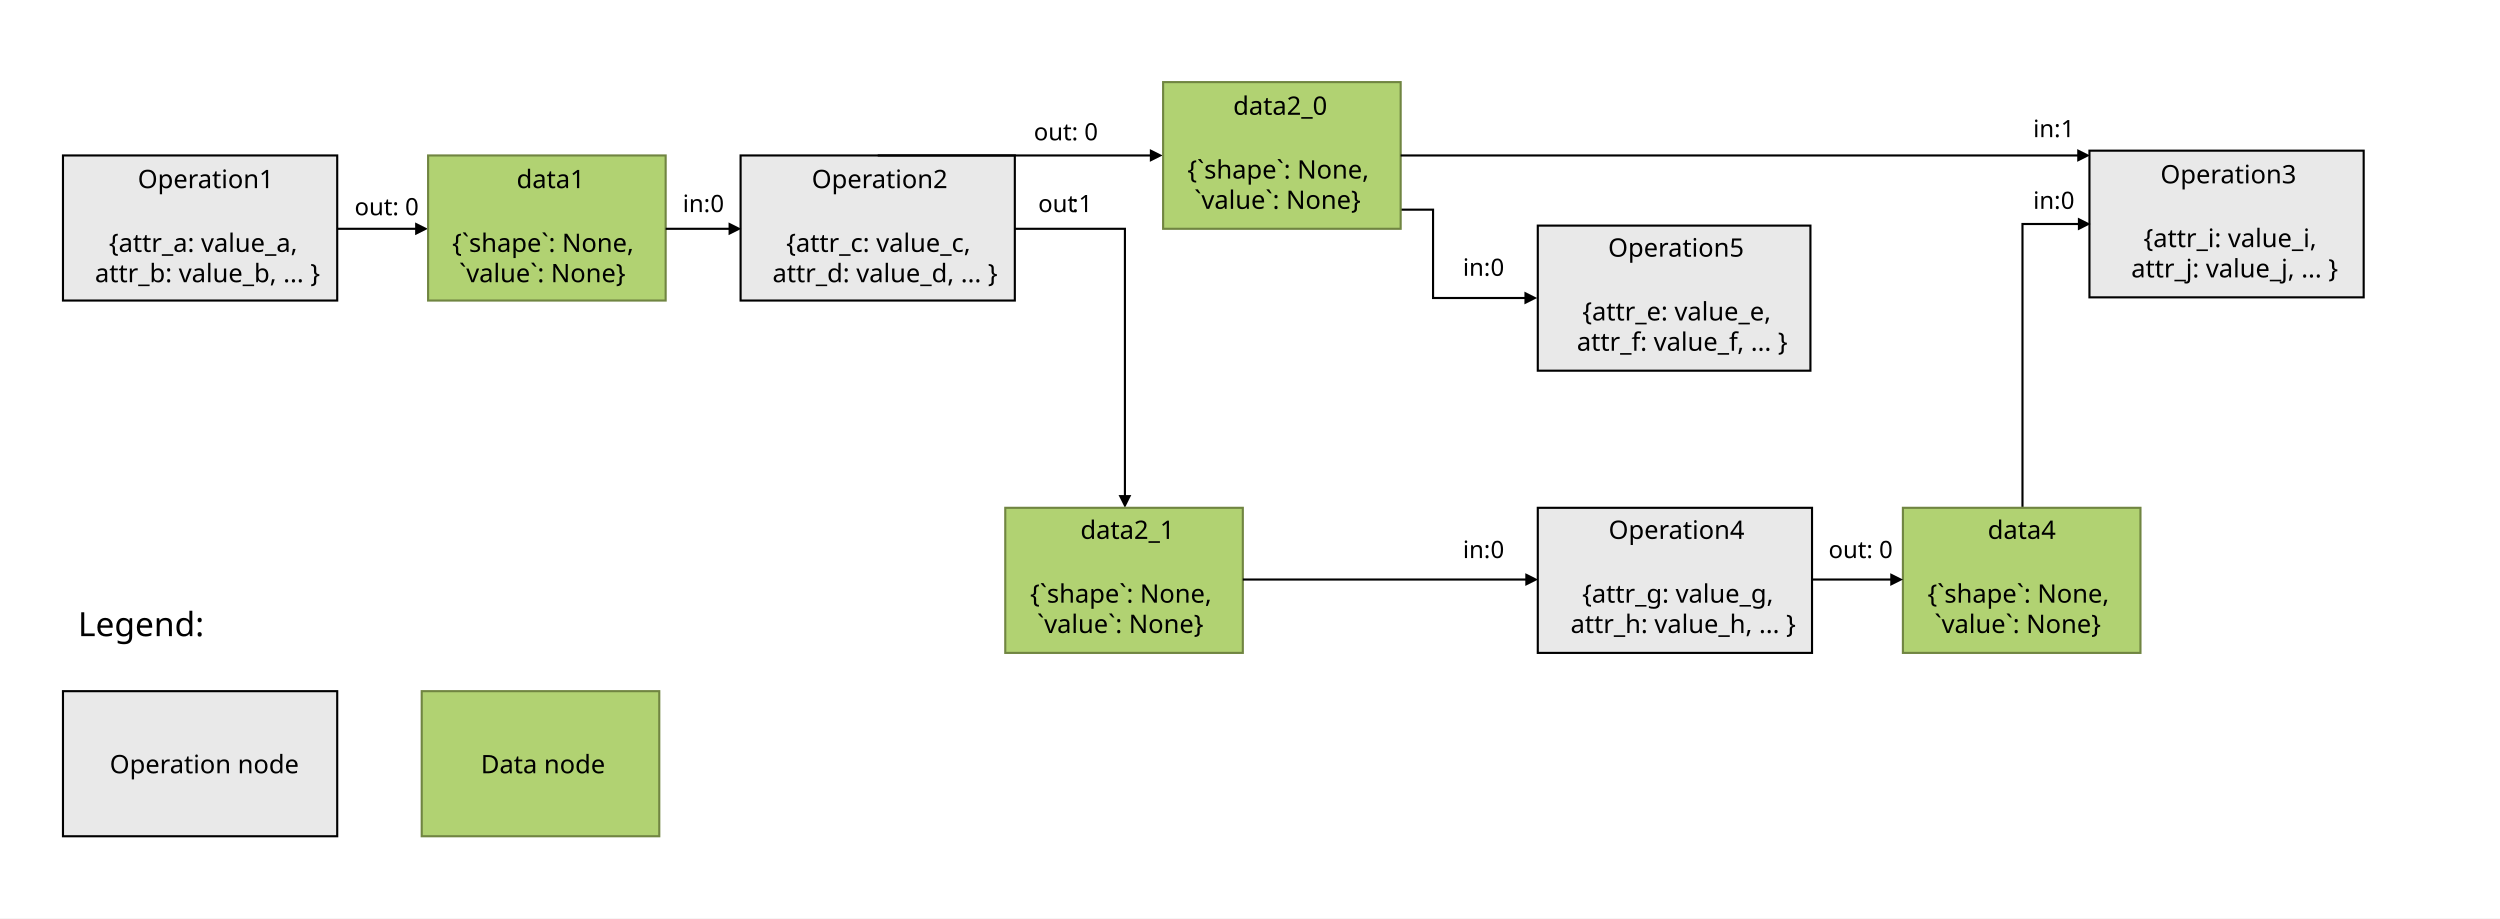
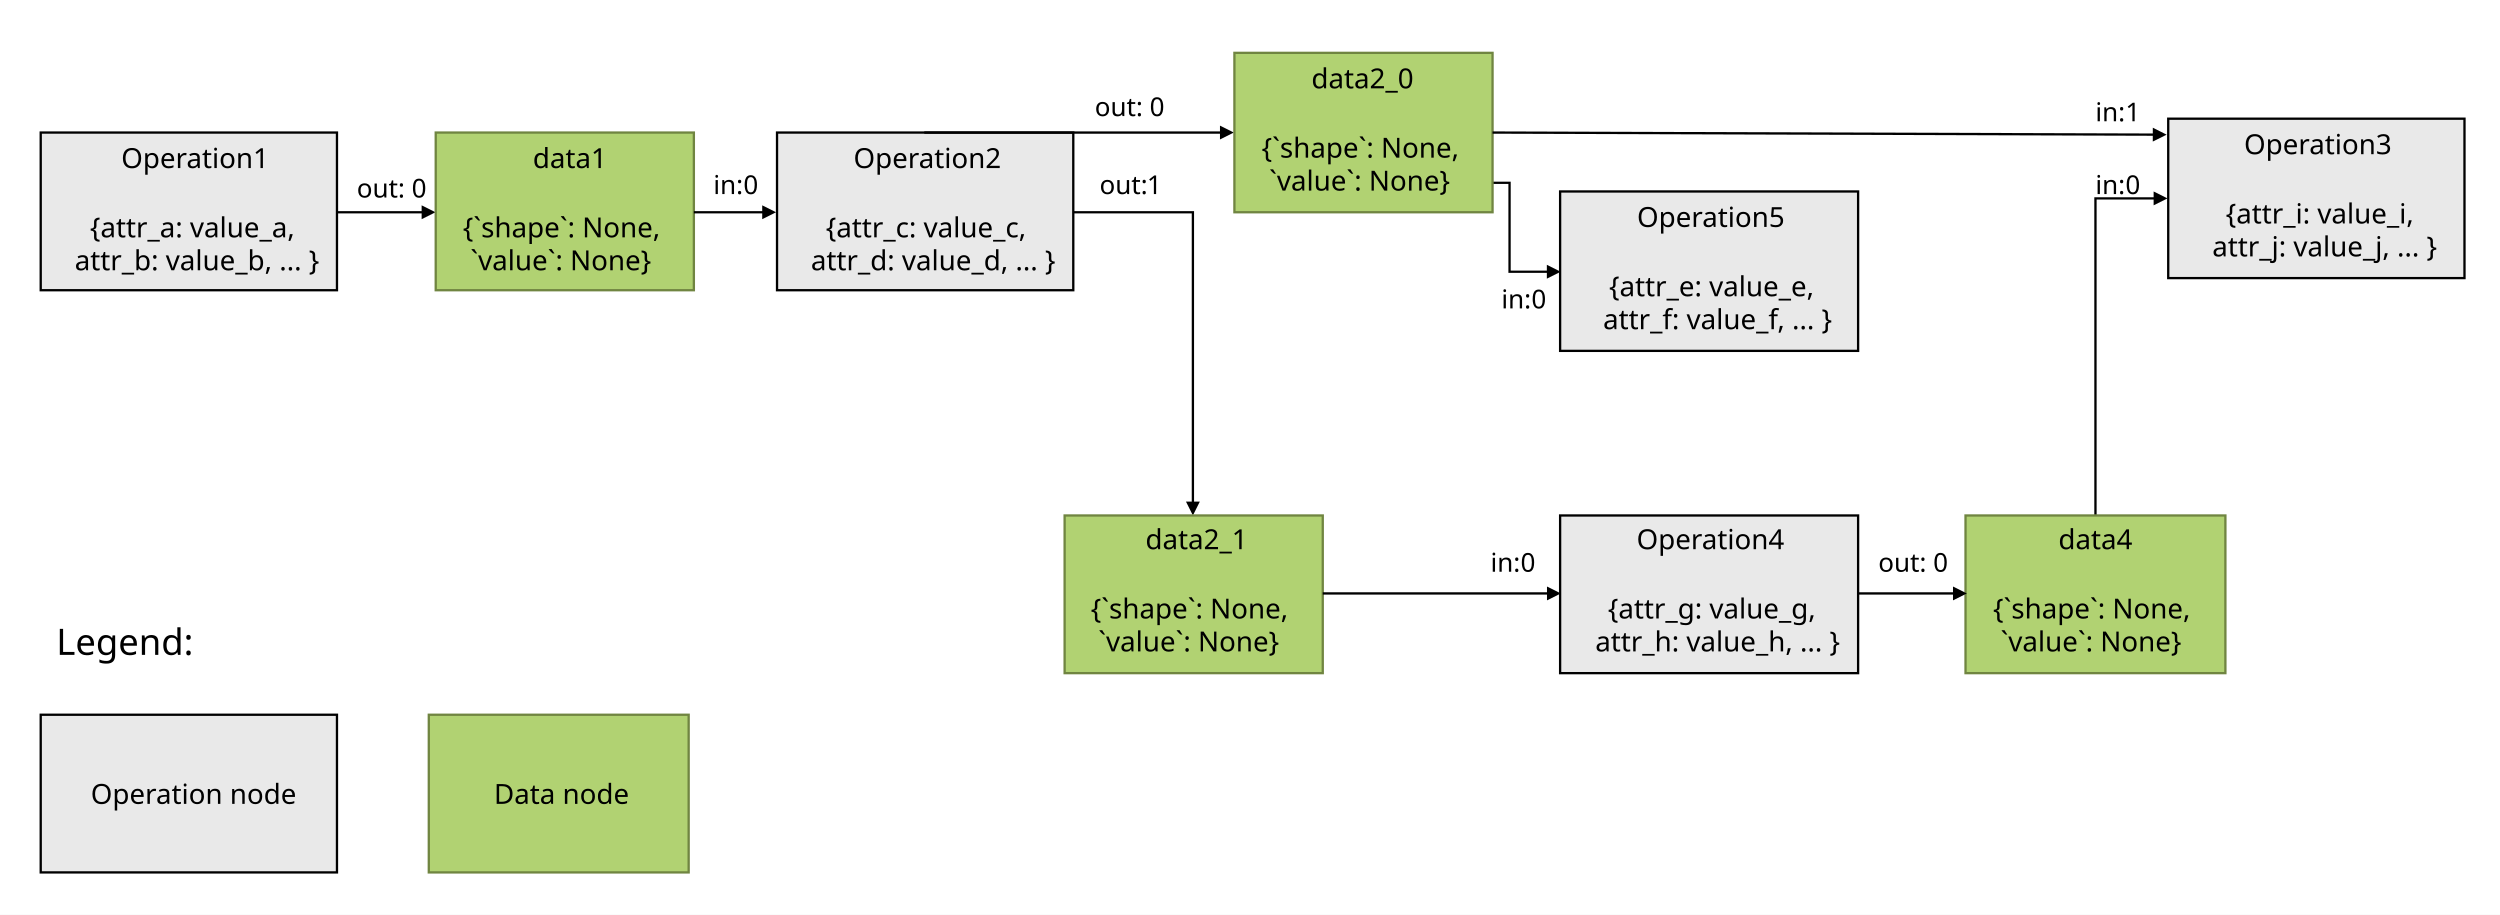
- <svg xmlns="http://www.w3.org/2000/svg" width="1568" height="576" overflow="hidden">
+ <svg xmlns="http://www.w3.org/2000/svg" width="1443" height="528" overflow="hidden">
  <defs>
    <clipPath id="clip0">
-       <rect x="0" y="0" width="1568" height="576" />
+       <rect x="0" y="0" width="1443" height="528" />
    </clipPath>
  </defs>
  <g clip-path="url(#clip0)">
-     <rect x="0" y="0" width="1568" height="576" fill="#FFFFFF" />
-     <rect x="39.5" y="97.5" width="172" height="91" stroke="#000000" stroke-width="1.333" stroke-miterlimit="8" fill="#E9E9E9" />
-     <text font-family="IntelOne Display Regular,IntelOne Display Regular_MSFontService,sans-serif" font-weight="400" font-size="16" transform="translate(86.3899 118)">Operation1<tspan font-size="16" x="-18.08" y="40">{attr_a: value_a,</tspan>
-       <tspan font-size="16" x="-26.833" y="59">attr_b: value_b, ... }</tspan>
+     <rect x="0" y="0" width="1443" height="528.061" fill="#FFFFFF" />
+     <rect x="23.5" y="76.509" width="171" height="91.01" stroke="#000000" stroke-width="1.333" stroke-miterlimit="8" fill="#E9E9E9" />
+     <text font-family="IntelOne Display Regular,IntelOne Display Regular_MSFontService,sans-serif" font-weight="400" font-size="16" transform="matrix(1 0 0 1.00012 69.9651 97)">Operation1<tspan font-size="16" x="-18.078" y="39.995">{attr_a: value_a,</tspan>
+       <tspan font-size="16" x="-26.83" y="58.993">attr_b: value_b, ... }</tspan>
    </text>
-     <rect x="464.5" y="97.5" width="172" height="91" stroke="#000000" stroke-width="1.333" stroke-miterlimit="8" fill="#E9E9E9" />
-     <text font-family="IntelOne Display Regular,IntelOne Display Regular_MSFontService,sans-serif" font-weight="400" font-size="16" transform="translate(509.109 118)">Operation2<tspan font-size="16" x="-16" y="40">{attr_c: value_c,</tspan>
-       <tspan font-size="16" x="-24.587" y="59">attr_d: value_d, ... }</tspan>
+     <rect x="448.5" y="76.509" width="171" height="91.01" stroke="#000000" stroke-width="1.333" stroke-miterlimit="8" fill="#E9E9E9" />
+     <text font-family="IntelOne Display Regular,IntelOne Display Regular_MSFontService,sans-serif" font-weight="400" font-size="16" transform="matrix(1 0 0 1.00012 492.635 97)">Operation2<tspan font-size="16" x="-15.998" y="39.995">{attr_c: value_c,</tspan>
+       <tspan font-size="16" x="-24.584" y="58.993">attr_d: value_d, ... }</tspan>
    </text>
-     <rect x="1310.5" y="94.5" width="172" height="92" stroke="#000000" stroke-width="1.333" stroke-miterlimit="8" fill="#E9E9E9" />
-     <text font-family="IntelOne Display Regular,IntelOne Display Regular_MSFontService,sans-serif" font-weight="400" font-size="16" transform="translate(1355.02 115)">Operation3<tspan font-size="16" x="-10.58" y="40">{attr_i: value_i,</tspan>
-       <tspan font-size="16" x="-18.333" y="59">attr_j: value_j, ... }</tspan>
+     <rect x="1251.5" y="68.508" width="171" height="92.011" stroke="#000000" stroke-width="1.333" stroke-miterlimit="8" fill="#E9E9E9" />
+     <text font-family="IntelOne Display Regular,IntelOne Display Regular_MSFontService,sans-serif" font-weight="400" font-size="16" transform="matrix(1 0 0 1.00012 1295.25 89)">Operation3<tspan font-size="16" x="-10.579" y="39.995">{attr_i: value_i,</tspan>
+       <tspan font-size="16" x="-18.331" y="58.993">attr_j: value_j, ... }</tspan>
    </text>
-     <rect x="964.5" y="141.5" width="171" height="91" stroke="#000000" stroke-width="1.333" stroke-miterlimit="8" fill="#E9E9E9" />
-     <text font-family="IntelOne Display Regular,IntelOne Display Regular_MSFontService,sans-serif" font-weight="400" font-size="16" transform="translate(1008.59 161)">Operation5<tspan font-size="16" x="-16.167" y="40">{attr_e: value_e,</tspan>
-       <tspan font-size="16" x="-19.587" y="59">attr_f: value_f, ... }</tspan>
+     <rect x="900.5" y="110.513" width="172" height="92.011" stroke="#000000" stroke-width="1.333" stroke-miterlimit="8" fill="#E9E9E9" />
+     <text font-family="IntelOne Display Regular,IntelOne Display Regular_MSFontService,sans-serif" font-weight="400" font-size="16" transform="matrix(1 0 0 1.00012 944.88 131)">Operation5<tspan font-size="16" x="-16.165" y="39.995">{attr_e: value_e,</tspan>
+       <tspan font-size="16" x="-19.584" y="58.993">attr_f: value_f, ... }</tspan>
    </text>
-     <rect x="964.5" y="318.5" width="172" height="91" stroke="#000000" stroke-width="1.333" stroke-miterlimit="8" fill="#E9E9E9" />
-     <text font-family="IntelOne Display Regular,IntelOne Display Regular_MSFontService,sans-serif" font-weight="400" font-size="16" transform="translate(1008.89 338)">Operation4<tspan font-size="16" x="-16.58" y="40">{attr_g: value_g,</tspan>
-       <tspan font-size="16" x="-23.833" y="59">attr_h: value_h, ... }</tspan>
+     <rect x="900.5" y="297.534" width="172" height="91.01" stroke="#000000" stroke-width="1.333" stroke-miterlimit="8" fill="#E9E9E9" />
+     <text font-family="IntelOne Display Regular,IntelOne Display Regular_MSFontService,sans-serif" font-weight="400" font-size="16" transform="matrix(1 0 0 1.00012 944.627 317)">Operation4<tspan font-size="16" x="-16.578" y="39.995">{attr_g: value_g,</tspan>
+       <tspan font-size="16" x="-23.831" y="58.993">attr_h: value_h, ... }</tspan>
    </text>
-     <path d="M211.5 142.833 261.709 142.833 261.709 144.167 211.5 144.167ZM260.375 139.5 268.375 143.5 260.375 147.5Z" />
-     <path d="M7.83406e-07-0.667 172.018-0.666 172.018 0.667-7.83406e-07 0.667ZM170.684-4 178.684 0 170.684 4Z" transform="matrix(1 0 0 -1 550.5 97.5003)" />
-     <path d="M833.5 130.833 899.478 130.833 899.478 186.905 898.811 186.238 957.455 186.238 957.455 187.571 898.144 187.571 898.144 131.5 898.811 132.167 833.5 132.167ZM956.122 182.905 964.122 186.905 956.122 190.905Z" />
-     <path d="M636.5 142.833 706.216 142.833 706.216 311.841 704.883 311.841 704.883 143.5 705.55 144.167 636.5 144.167ZM709.55 310.508 705.55 318.508 701.55 310.508Z" />
-     <path d="M1267.83 317.932 1267.83 139.833 1304.58 139.833 1304.58 141.167 1268.5 141.167 1269.17 140.5 1269.17 317.932ZM1303.25 136.5 1311.25 140.5 1303.25 144.5Z" />
-     <text font-family="IntelOne Display Regular,IntelOne Display Regular_MSFontService,sans-serif" font-weight="400" font-size="15" transform="translate(428.213 133)">in:<tspan font-size="15" x="17.333" y="0">0</tspan>
-       <tspan font-size="15" x="-205.838" y="2">out: 0</tspan>
-       <tspan font-size="15" x="220.171" y="-45">out: 0</tspan>
-       <tspan font-size="15" x="718.644" y="217">out: 0</tspan>
-       <tspan font-size="15" x="222.931" y="0">out</tspan>
-       <tspan font-size="15" x="244.264" y="0">: </tspan>1<tspan font-size="15" x="489.314" y="40">in:</tspan>
-       <tspan font-size="15" x="506.647" y="40">0</tspan>
-       <tspan font-size="15" x="489.314" y="217">in:</tspan>
-       <tspan font-size="15" x="506.647" y="217">0</tspan>
-       <tspan font-size="15" x="846.984" y="-2">in:</tspan>
-       <tspan font-size="15" x="864.318" y="-2">0</tspan>
-       <tspan font-size="15" x="846.984" y="-47">in:</tspan>
-       <tspan font-size="15" x="864.318" y="-47">1</tspan>
+     <path d="M194.5 121.847 244.703 121.848 244.703 123.181 194.5 123.181ZM243.369 118.514 251.369 122.514 243.369 126.514Z" />
+     <path d="M7.83316e-07-0.667 171.998-0.666 171.998 0.667-7.83316e-07 0.667ZM170.665-3.999 178.664 0 170.665 4Z" transform="matrix(1 0 0 -1.00012 533.5 76.5091)" />
+     <path d="M778.5 104.846 871.981 104.846 871.981 156.85 871.314 156.183 894.174 156.183 894.174 157.516 870.648 157.516 870.648 105.512 871.314 106.179 778.5 106.179ZM892.841 152.85 900.84 156.85 892.841 160.85Z" />
+     <path d="M619.5 121.847 689.208 121.847 689.208 290.855 687.875 290.855 687.875 122.514 688.542 123.181 619.5 123.181ZM692.541 289.522 688.542 297.522 684.542 289.522Z" />
+     <path d="M1208.83 297.233 1208.83 113.846 1244.41 113.846 1244.41 115.18 1209.5 115.18 1210.17 114.513 1210.17 297.233ZM1243.07 110.513 1251.07 114.513 1243.07 118.513Z" />
+     <text font-family="IntelOne Display Regular,IntelOne Display Regular_MSFontService,sans-serif" font-weight="400" font-size="15" transform="matrix(1 0 0 1.00012 411.749 112)">in:<tspan font-size="15" x="17.331" y="0">0</tspan>
+       <tspan font-size="15" x="-205.814" y="2">out: 0</tspan>
+       <tspan font-size="15" x="220.146" y="-44.995">out: 0</tspan>
+       <tspan font-size="15" x="672.395" y="217.975">out: 0</tspan>
+       <tspan font-size="15" x="222.906" y="0">out</tspan>: <tspan font-size="15" x="250.236" y="0">1</tspan>
+       <tspan font-size="15" x="454.846" y="65.992">in:</tspan>
+       <tspan font-size="15" x="472.177" y="65.992">0</tspan>
+       <tspan font-size="15" x="448.583" y="217.975">in:</tspan>
+       <tspan font-size="15" x="465.914" y="217.975">0</tspan>
+       <tspan font-size="15" x="797.711" y="0">in:</tspan>
+       <tspan font-size="15" x="815.043" y="0">0</tspan>
+       <tspan font-size="15" x="797.711" y="-41.995">in:</tspan>
+       <tspan font-size="15" x="815.043" y="-41.995">1</tspan>
    </text>
-     <rect x="39.5" y="433.5" width="172" height="91" stroke="#000000" stroke-width="1.333" stroke-miterlimit="8" fill="#E9E9E9" />
-     <text font-family="IntelOne Display Regular,IntelOne Display Regular_MSFontService,sans-serif" font-weight="400" font-size="16" transform="translate(68.8065 485)">Operation node</text>
-     <rect x="268.5" y="97.5" width="149" height="91" stroke="#708541" stroke-width="1.333" stroke-miterlimit="8" fill="#B1D272" />
-     <text font-family="IntelOne Display Regular,IntelOne Display Regular_MSFontService,sans-serif" font-weight="400" font-size="16" transform="translate(324.004 118)">data1<tspan font-size="16" x="-40.42" y="40">{`shape`: None,</tspan>
-       <tspan font-size="16" x="-36.087" y="59">`value`: None}</tspan>
+     <rect x="23.5" y="412.548" width="171" height="91.01" stroke="#000000" stroke-width="1.333" stroke-miterlimit="8" fill="#E9E9E9" />
+     <text font-family="IntelOne Display Regular,IntelOne Display Regular_MSFontService,sans-serif" font-weight="400" font-size="16" transform="matrix(1 0 0 1.00012 52.3838 464)">Operation node</text>
+     <rect x="251.5" y="76.509" width="149" height="91.01" stroke="#708541" stroke-width="1.333" stroke-miterlimit="8" fill="#B1D272" />
+     <text font-family="IntelOne Display Regular,IntelOne Display Regular_MSFontService,sans-serif" font-weight="400" font-size="16" transform="matrix(1 0 0 1.00012 307.552 97)">data1<tspan font-size="16" x="-40.415" y="39.995">{`shape`: None,</tspan>
+       <tspan font-size="16" x="-36.083" y="58.993">`value`: None}</tspan>
    </text>
-     <rect x="264.5" y="433.5" width="149" height="91" stroke="#708541" stroke-width="1.333" stroke-miterlimit="8" fill="#B1D272" />
-     <text font-family="IntelOne Display Regular,IntelOne Display Regular_MSFontService,sans-serif" font-weight="400" font-size="16" transform="translate(301.575 485)">Data node</text>
-     <path d="M417.5 142.833 458.287 142.833 458.287 144.167 417.5 144.167ZM456.953 139.5 464.953 143.5 456.953 147.5Z" />
-     <rect x="729.5" y="51.5" width="149" height="92" stroke="#708541" stroke-width="1.333" stroke-miterlimit="8" fill="#B1D272" />
-     <text font-family="IntelOne Display Regular,IntelOne Display Regular_MSFontService,sans-serif" font-weight="400" font-size="16" transform="translate(773.453 72)">data2_0<tspan font-size="16" x="-28.753" y="40">{`shape`: None,</tspan>
-       <tspan font-size="16" x="-24.42" y="59">`value`: None}</tspan>
+     <rect x="247.5" y="412.548" width="150" height="91.01" stroke="#708541" stroke-width="1.333" stroke-miterlimit="8" fill="#B1D272" />
+     <text font-family="IntelOne Display Regular,IntelOne Display Regular_MSFontService,sans-serif" font-weight="400" font-size="16" transform="matrix(1 0 0 1.00012 285.125 464)">Data node</text>
+     <path d="M400.5 121.847 441.282 121.848 441.282 123.181 400.5 123.181ZM439.949 118.514 447.948 122.514 439.949 126.514Z" />
+     <rect x="712.5" y="30.503" width="149" height="92.011" stroke="#708541" stroke-width="1.333" stroke-miterlimit="8" fill="#B1D272" />
+     <text font-family="IntelOne Display Regular,IntelOne Display Regular_MSFontService,sans-serif" font-weight="400" font-size="16" transform="matrix(1 0 0 1.00012 756.949 51)">data2_0<tspan font-size="16" x="-28.75" y="39.995">{`shape`: None,</tspan>
+       <tspan font-size="16" x="-24.417" y="58.993">`value`: None}</tspan>
    </text>
-     <rect x="630.5" y="318.5" width="149" height="91" stroke="#708541" stroke-width="1.333" stroke-miterlimit="8" fill="#B1D272" />
-     <text font-family="IntelOne Display Regular,IntelOne Display Regular_MSFontService,sans-serif" font-weight="400" font-size="16" transform="translate(677.651 338)">data2_1<tspan font-size="16" x="-31.587" y="40">{`shape`: None,</tspan>
-       <tspan font-size="16" x="-27.253" y="59">`value`: None}</tspan>
+     <rect x="614.5" y="297.534" width="149" height="91.01" stroke="#708541" stroke-width="1.333" stroke-miterlimit="8" fill="#B1D272" />
+     <text font-family="IntelOne Display Regular,IntelOne Display Regular_MSFontService,sans-serif" font-weight="400" font-size="16" transform="matrix(1 0 0 1.00012 661.158 317)">data2_1<tspan font-size="16" x="-31.583" y="39.995">{`shape`: None,</tspan>
+       <tspan font-size="16" x="-27.25" y="58.993">`value`: None}</tspan>
    </text>
-     <path d="M779.5 362.833 958.003 362.833 958.003 364.167 779.5 364.167ZM956.67 359.5 964.67 363.5 956.67 367.5Z" />
-     <rect x="1193.5" y="318.5" width="149" height="91" stroke="#708541" stroke-width="1.333" stroke-miterlimit="8" fill="#B1D272" />
-     <text font-family="IntelOne Display Regular,IntelOne Display Regular_MSFontService,sans-serif" font-weight="400" font-size="16" transform="translate(1246.69 338)">data4<tspan font-size="16" x="-37.753" y="40">{`shape`: None,</tspan>
-       <tspan font-size="16" x="-33.42" y="59">`value`: None}</tspan>
+     <path d="M763.5 341.873 894.254 341.873 894.254 343.206 763.5 343.206ZM892.921 338.54 900.92 342.54 892.921 346.54Z" />
+     <rect x="1134.5" y="297.534" width="150" height="91.01" stroke="#708541" stroke-width="1.333" stroke-miterlimit="8" fill="#B1D272" />
+     <text font-family="IntelOne Display Regular,IntelOne Display Regular_MSFontService,sans-serif" font-weight="400" font-size="16" transform="matrix(1 0 0 1.00012 1188.11 317)">data4<tspan font-size="16" x="-37.749" y="39.995">{`shape`: None,</tspan>
+       <tspan font-size="16" x="-33.416" y="58.993">`value`: None}</tspan>
    </text>
-     <path d="M1136.5 362.833 1186.9 362.833 1186.9 364.167 1136.5 364.167ZM1185.57 359.5 1193.57 363.5 1185.57 367.5Z" />
-     <path d="M1.61893e-07-0.667 425.665-0.667 425.665 0.667-1.61893e-07 0.667ZM424.332-4 432.332 0 424.332 4Z" transform="matrix(1 0 0 -1 878.5 97.5002)" />
-     <text font-family="IntelOne Display Regular,IntelOne Display Regular_MSFontService,sans-serif" font-weight="400" font-size="21" transform="translate(48.9139 399)">Legend:</text>
+     <path d="M1072.5 341.873 1128.6 341.873 1128.6 343.206 1072.5 343.206ZM1127.27 338.54 1135.27 342.54 1127.27 346.54Z" />
+     <path d="M861.502 75.842 1243.92 77.047 1243.92 78.38 861.498 77.175ZM1242.6 73.709 1250.59 77.734 1242.58 81.709Z" />
+     <text font-family="IntelOne Display Regular,IntelOne Display Regular_MSFontService,sans-serif" font-weight="400" font-size="21" transform="matrix(1 0 0 1.00012 32.4935 378)">Legend:</text>
  </g>
</svg>
